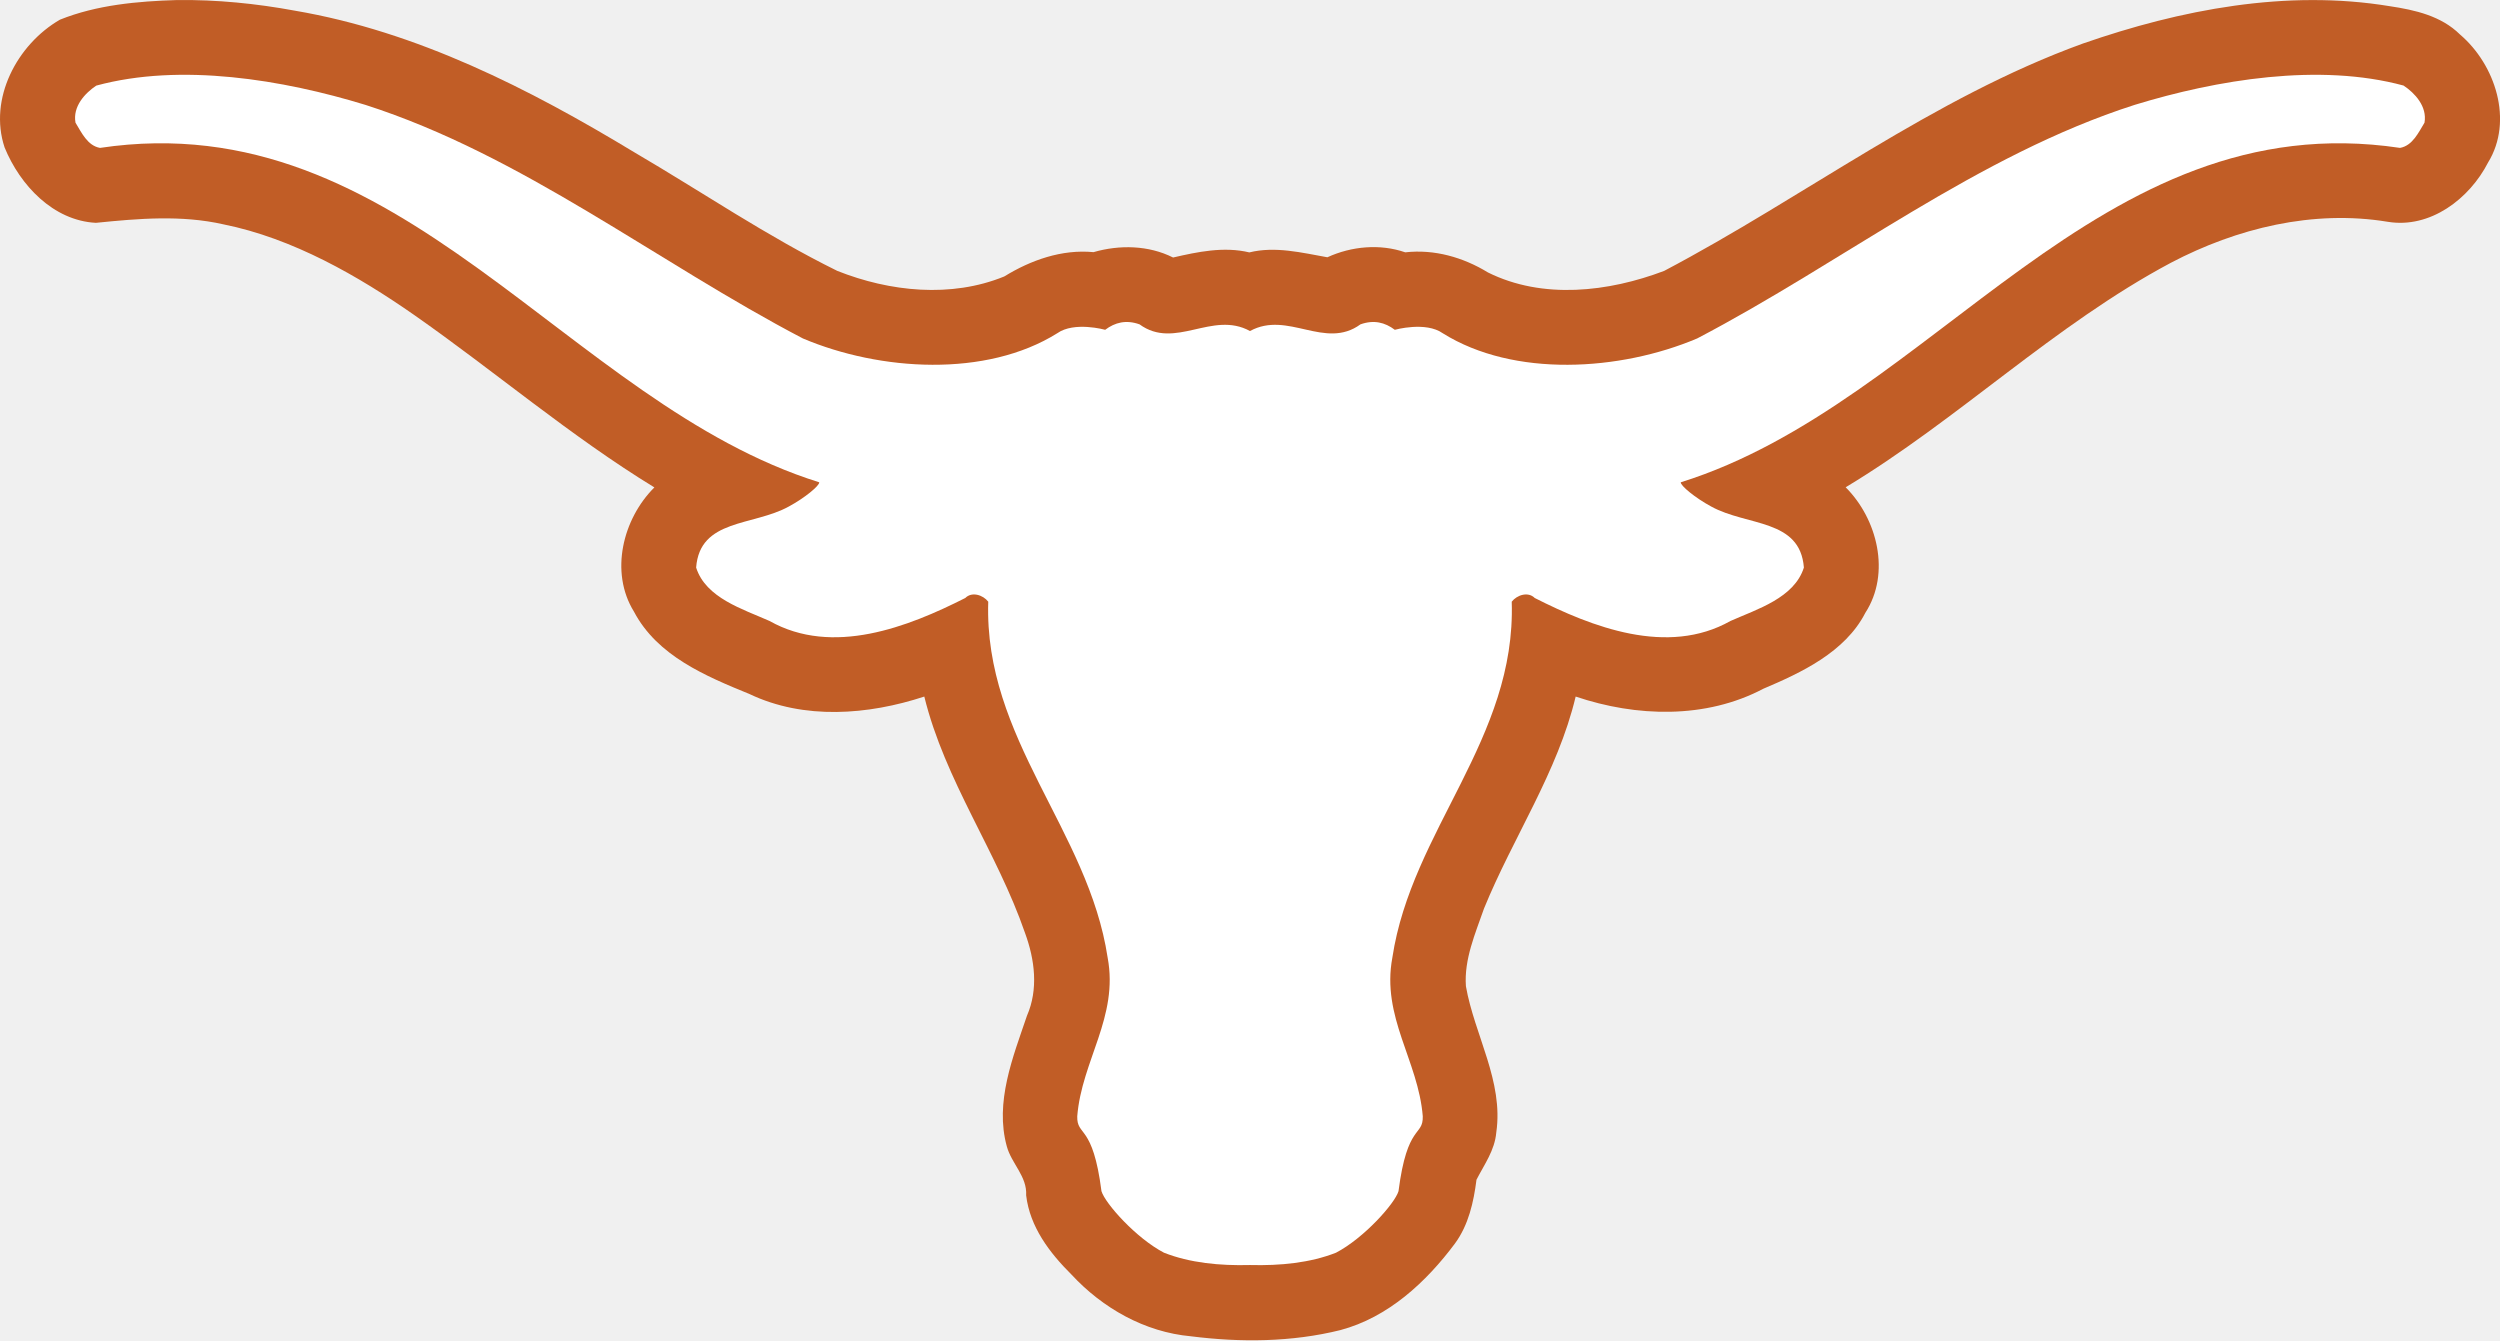
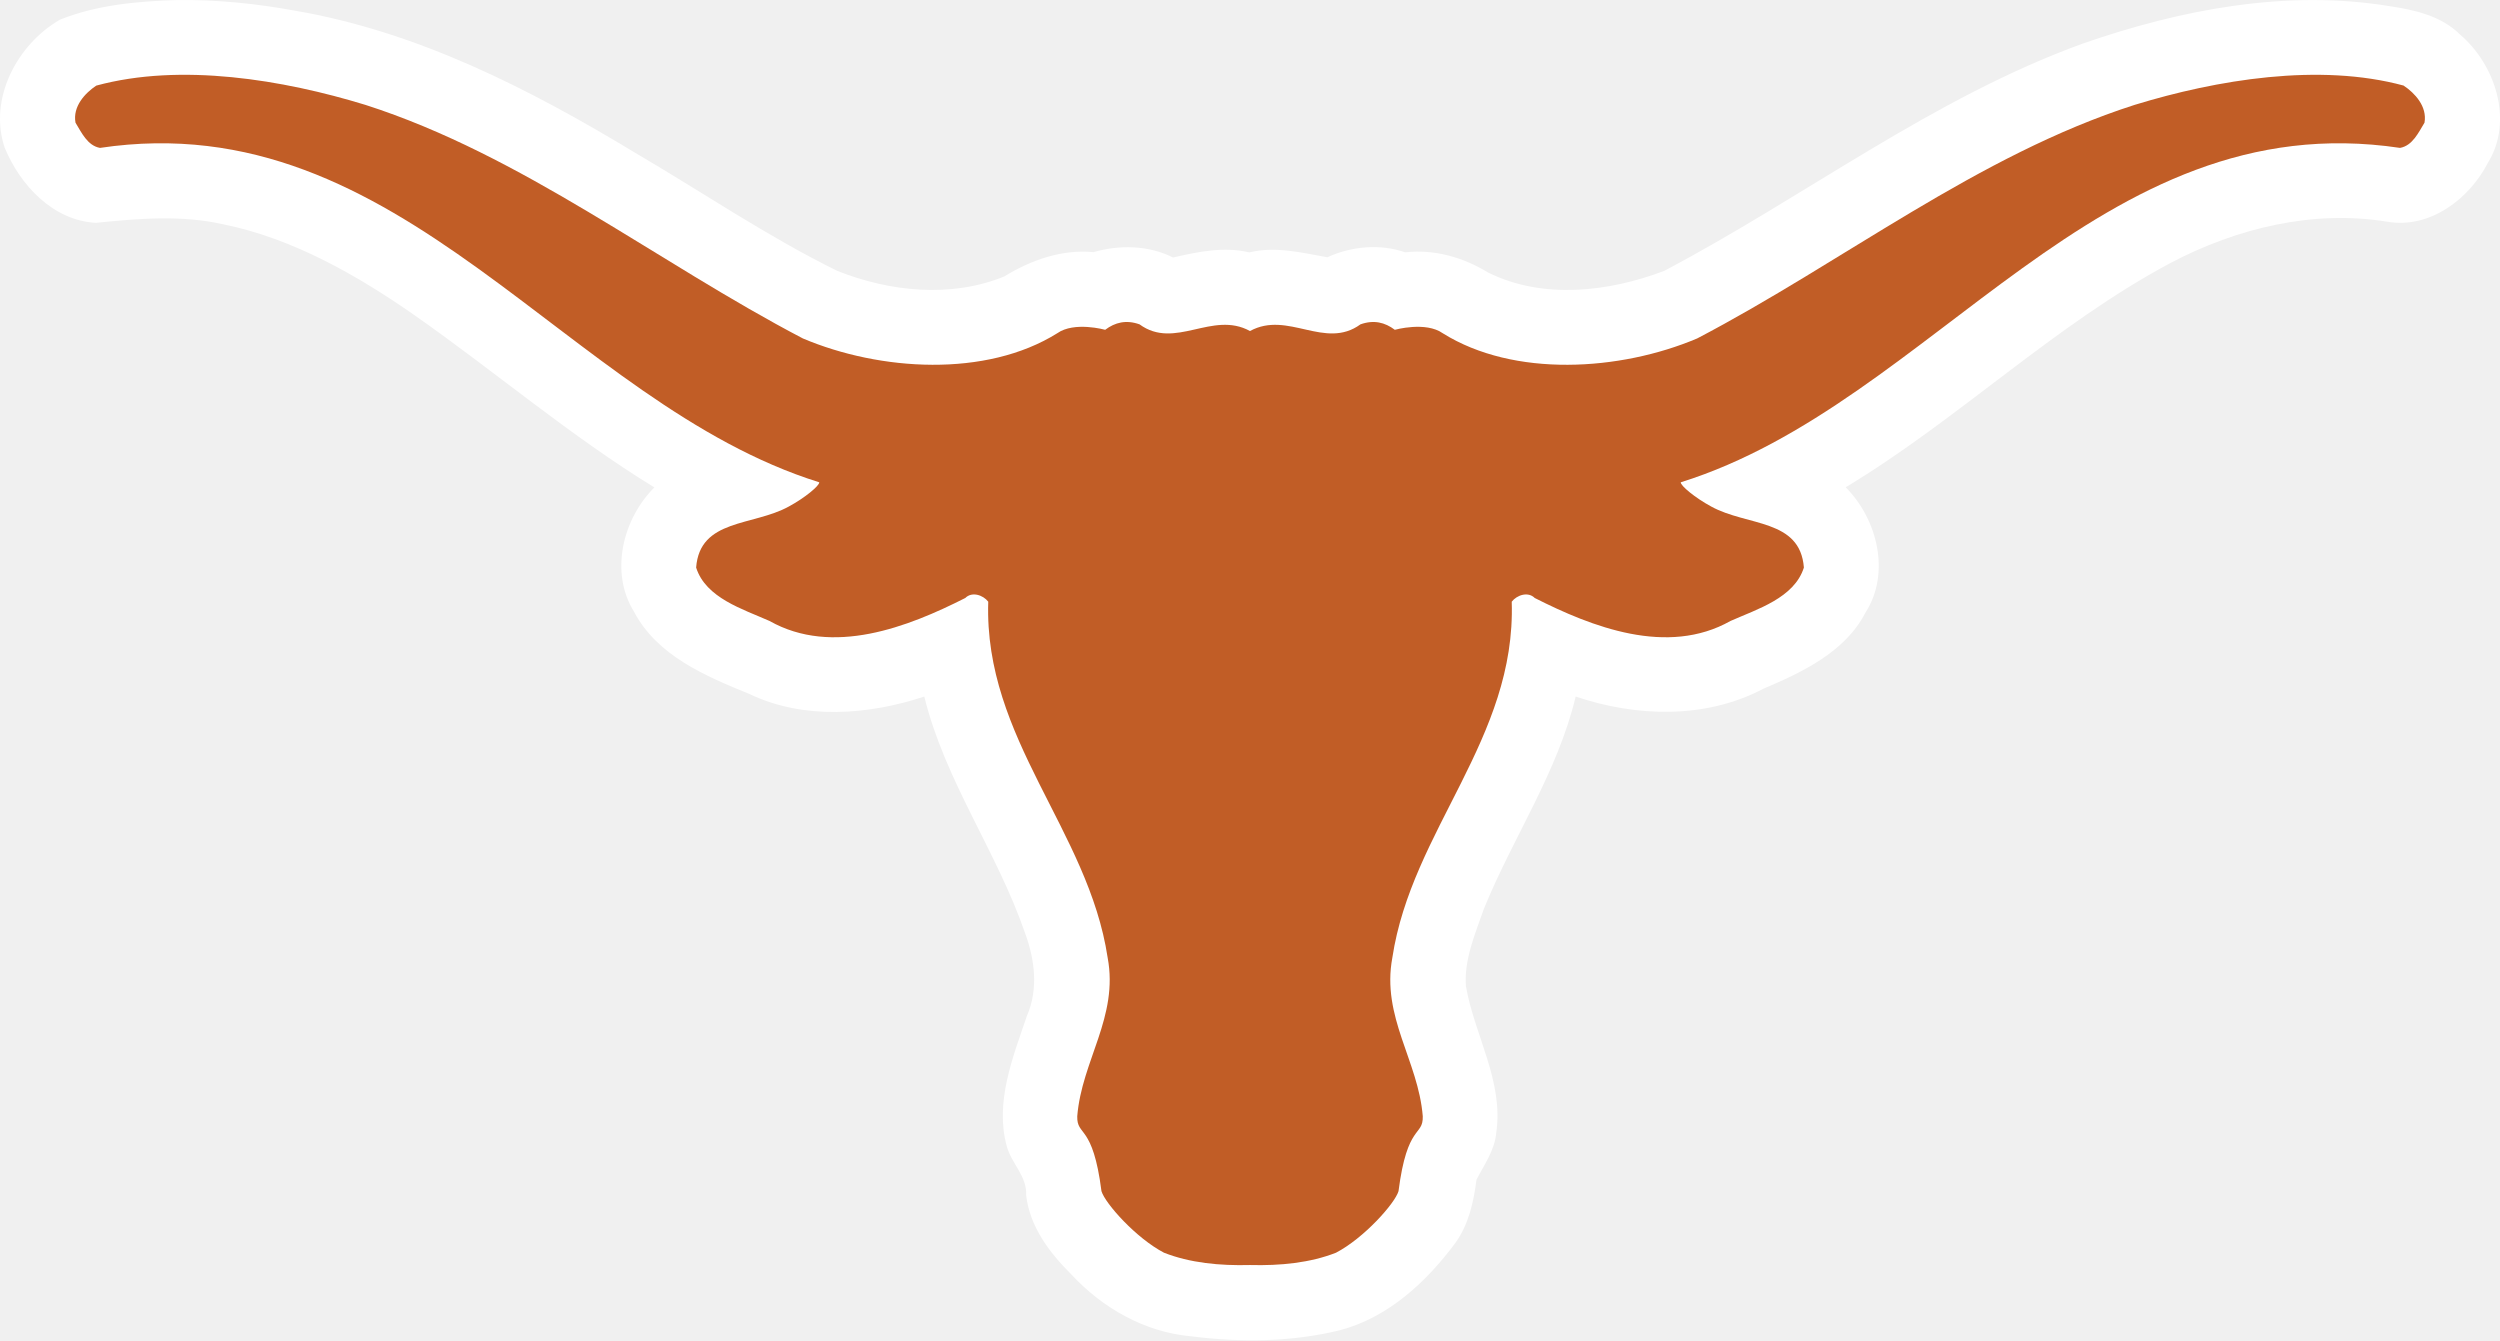
<svg xmlns="http://www.w3.org/2000/svg" width="133.574" height="71.613" viewBox="0 0 133.574 71.613" fill="none" version="1.1" id="svg1">
  <defs id="defs1" />
-   <path id="path5" style="fill:#c15d26;fill-opacity:1" d="M 9.465,0.002 C 7.351,0.066 5.174,0.26 3.203,1.051 0.912,2.375 -0.623,5.277 0.247,7.882 1.072,9.895 2.841,11.788 5.124,11.906 c 2.264,-0.23 4.566,-0.428 6.81,0.08 3.725,0.75 7.214,2.763 10.215,4.857 4.306,3.014 8.332,6.458 12.814,9.199 -1.686,1.679 -2.398,4.526 -1.092,6.635 1.246,2.369 3.832,3.447 6.177,4.406 2.916,1.39 6.34,1.119 9.337,0.134 1.099,4.492 3.892,8.301 5.385,12.641 0.518,1.412 0.719,2.997 0.1,4.414 -0.752,2.218 -1.727,4.616 -1.077,6.977 0.25,0.924 1.092,1.603 1.034,2.618 0.199,1.686 1.25,3.069 2.418,4.229 1.663,1.796 3.917,3.077 6.38,3.301 2.649,0.335 5.39,0.316 7.99,-0.33 2.552,-0.68 4.585,-2.562 6.127,-4.633 0.726,-0.994 0.994,-2.21 1.146,-3.402 0.415,-0.81 0.977,-1.573 1.057,-2.52 0.401,-2.736 -1.165,-5.204 -1.622,-7.82 -0.103,-1.435 0.502,-2.815 0.966,-4.147 1.551,-3.81 3.937,-7.285 4.898,-11.328 3.238,1.094 6.944,1.211 10.03,-0.419 2.006,-0.852 4.365,-1.943 5.448,-4.057 1.366,-2.111 0.646,-5.009 -1.052,-6.706 6.039,-3.636 11.137,-8.671 17.376,-11.995 3.526,-1.851 7.604,-2.846 11.578,-2.191 2.276,0.382 4.377,-1.226 5.371,-3.169 1.365,-2.222 0.389,-5.226 -1.498,-6.834 -1.007,-0.999 -2.407,-1.313 -3.76,-1.516 -5.518,-0.908 -11.169,0.181 -16.392,1.996 -8.034,2.914 -14.868,8.194 -22.373,12.148 -2.971,1.127 -6.485,1.54 -9.414,0.083 -1.321,-0.809 -2.87,-1.252 -4.42,-1.075 -1.346,-0.467 -2.872,-0.327 -4.16,0.264 -1.37,-0.244 -2.784,-0.601 -4.17,-0.26 -1.36,-0.327 -2.763,-0.03 -4.074,0.273 -1.309,-0.659 -2.863,-0.689 -4.25,-0.287 -1.69,-0.163 -3.348,0.424 -4.767,1.298 -2.842,1.164 -6.123,0.817 -8.922,-0.296 C 40.974,12.622 37.499,10.248 33.883,8.132 28.27,4.737 22.288,1.686 15.76,0.571 13.686,0.187 11.576,-0.022 9.465,0.002 Z" />
-   <path d="m 128.432,4.574 c -4.516,-1.227 -9.984,-0.317 -14.381,1.03 -8.399,2.694 -15.569,8.399 -23.374,12.48 -4.121,1.743 -9.787,2.1 -13.59,-0.278 -0.911,-0.647 -2.562,-0.185 -2.562,-0.185 -0.528,-0.396 -1.12,-0.547 -1.836,-0.291 -1.902,1.387 -3.883,-0.752 -5.902,0.357 -2.02,-1.109 -4,1.03 -5.902,-0.357 -0.717,-0.256 -1.308,-0.105 -1.836,0.291 0,0 -1.652,-0.462 -2.562,0.185 -3.802,2.377 -9.468,2.021 -13.588,0.278 -7.806,-4.08 -14.975,-9.785 -23.374,-12.48 C 15.127,4.257 9.66,3.346 5.144,4.574 c -0.594,0.396 -1.268,1.11 -1.11,1.981 0.317,0.515 0.635,1.228 1.308,1.347 16.165,-2.417 24.88,13.628 38.429,17.867 0.026,0.172 -0.766,0.832 -1.625,1.294 -1.915,1.057 -4.754,0.647 -4.952,3.262 0.515,1.625 2.495,2.219 3.922,2.853 3.368,1.903 7.41,0.318 10.459,-1.228 0.356,-0.357 0.951,-0.159 1.227,0.198 -0.238,7.33 5.349,12.203 6.379,19.017 0.595,3.17 -1.387,5.506 -1.624,8.478 -0.026,1.097 0.832,0.37 1.294,4.001 0.199,0.66 1.849,2.51 3.341,3.288 1.377,0.543 2.974,0.701 4.595,0.658 1.621,0.042 3.217,-0.116 4.595,-0.658 1.492,-0.778 3.143,-2.628 3.34,-3.288 0.464,-3.631 1.322,-2.905 1.296,-4.001 -0.238,-2.972 -2.219,-5.308 -1.625,-8.478 1.03,-6.814 6.616,-11.687 6.378,-19.017 0.278,-0.357 0.873,-0.555 1.229,-0.198 3.05,1.546 7.09,3.131 10.459,1.228 1.426,-0.633 3.407,-1.228 3.922,-2.853 -0.199,-2.615 -3.038,-2.205 -4.952,-3.262 -0.859,-0.462 -1.652,-1.122 -1.626,-1.294 13.55,-4.239 22.266,-20.284 38.43,-17.867 0.673,-0.119 0.99,-0.832 1.307,-1.347 0.153,-0.87 -0.519,-1.584 -1.114,-1.98" fill="#c15d26" id="path1" style="fill:#ffffff" />
+   <path id="path5" style="fill:#ffffff;fill-opacity:1" d="M 9.465,0.002 C 7.351,0.066 5.174,0.26 3.203,1.051 0.912,2.375 -0.623,5.277 0.247,7.882 1.072,9.895 2.841,11.788 5.124,11.906 c 2.264,-0.23 4.566,-0.428 6.81,0.08 3.725,0.75 7.214,2.763 10.215,4.857 4.306,3.014 8.332,6.458 12.814,9.199 -1.686,1.679 -2.398,4.526 -1.092,6.635 1.246,2.369 3.832,3.447 6.177,4.406 2.916,1.39 6.34,1.119 9.337,0.134 1.099,4.492 3.892,8.301 5.385,12.641 0.518,1.412 0.719,2.997 0.1,4.414 -0.752,2.218 -1.727,4.616 -1.077,6.977 0.25,0.924 1.092,1.603 1.034,2.618 0.199,1.686 1.25,3.069 2.418,4.229 1.663,1.796 3.917,3.077 6.38,3.301 2.649,0.335 5.39,0.316 7.99,-0.33 2.552,-0.68 4.585,-2.562 6.127,-4.633 0.726,-0.994 0.994,-2.21 1.146,-3.402 0.415,-0.81 0.977,-1.573 1.057,-2.52 0.401,-2.736 -1.165,-5.204 -1.622,-7.82 -0.103,-1.435 0.502,-2.815 0.966,-4.147 1.551,-3.81 3.937,-7.285 4.898,-11.328 3.238,1.094 6.944,1.211 10.03,-0.419 2.006,-0.852 4.365,-1.943 5.448,-4.057 1.366,-2.111 0.646,-5.009 -1.052,-6.706 6.039,-3.636 11.137,-8.671 17.376,-11.995 3.526,-1.851 7.604,-2.846 11.578,-2.191 2.276,0.382 4.377,-1.226 5.371,-3.169 1.365,-2.222 0.389,-5.226 -1.498,-6.834 -1.007,-0.999 -2.407,-1.313 -3.76,-1.516 -5.518,-0.908 -11.169,0.181 -16.392,1.996 -8.034,2.914 -14.868,8.194 -22.373,12.148 -2.971,1.127 -6.485,1.54 -9.414,0.083 -1.321,-0.809 -2.87,-1.252 -4.42,-1.075 -1.346,-0.467 -2.872,-0.327 -4.16,0.264 -1.37,-0.244 -2.784,-0.601 -4.17,-0.26 -1.36,-0.327 -2.763,-0.03 -4.074,0.273 -1.309,-0.659 -2.863,-0.689 -4.25,-0.287 -1.69,-0.163 -3.348,0.424 -4.767,1.298 -2.842,1.164 -6.123,0.817 -8.922,-0.296 C 40.974,12.622 37.499,10.248 33.883,8.132 28.27,4.737 22.288,1.686 15.76,0.571 13.686,0.187 11.576,-0.022 9.465,0.002 Z" />
+   <path d="m 128.432,4.574 c -4.516,-1.227 -9.984,-0.317 -14.381,1.03 -8.399,2.694 -15.569,8.399 -23.374,12.48 -4.121,1.743 -9.787,2.1 -13.59,-0.278 -0.911,-0.647 -2.562,-0.185 -2.562,-0.185 -0.528,-0.396 -1.12,-0.547 -1.836,-0.291 -1.902,1.387 -3.883,-0.752 -5.902,0.357 -2.02,-1.109 -4,1.03 -5.902,-0.357 -0.717,-0.256 -1.308,-0.105 -1.836,0.291 0,0 -1.652,-0.462 -2.562,0.185 -3.802,2.377 -9.468,2.021 -13.588,0.278 -7.806,-4.08 -14.975,-9.785 -23.374,-12.48 C 15.127,4.257 9.66,3.346 5.144,4.574 c -0.594,0.396 -1.268,1.11 -1.11,1.981 0.317,0.515 0.635,1.228 1.308,1.347 16.165,-2.417 24.88,13.628 38.429,17.867 0.026,0.172 -0.766,0.832 -1.625,1.294 -1.915,1.057 -4.754,0.647 -4.952,3.262 0.515,1.625 2.495,2.219 3.922,2.853 3.368,1.903 7.41,0.318 10.459,-1.228 0.356,-0.357 0.951,-0.159 1.227,0.198 -0.238,7.33 5.349,12.203 6.379,19.017 0.595,3.17 -1.387,5.506 -1.624,8.478 -0.026,1.097 0.832,0.37 1.294,4.001 0.199,0.66 1.849,2.51 3.341,3.288 1.377,0.543 2.974,0.701 4.595,0.658 1.621,0.042 3.217,-0.116 4.595,-0.658 1.492,-0.778 3.143,-2.628 3.34,-3.288 0.464,-3.631 1.322,-2.905 1.296,-4.001 -0.238,-2.972 -2.219,-5.308 -1.625,-8.478 1.03,-6.814 6.616,-11.687 6.378,-19.017 0.278,-0.357 0.873,-0.555 1.229,-0.198 3.05,1.546 7.09,3.131 10.459,1.228 1.426,-0.633 3.407,-1.228 3.922,-2.853 -0.199,-2.615 -3.038,-2.205 -4.952,-3.262 -0.859,-0.462 -1.652,-1.122 -1.626,-1.294 13.55,-4.239 22.266,-20.284 38.43,-17.867 0.673,-0.119 0.99,-0.832 1.307,-1.347 0.153,-0.87 -0.519,-1.584 -1.114,-1.98" fill="#c15d26" id="path1" style="fill:#c15d26;fill-opacity:1" />
</svg>
